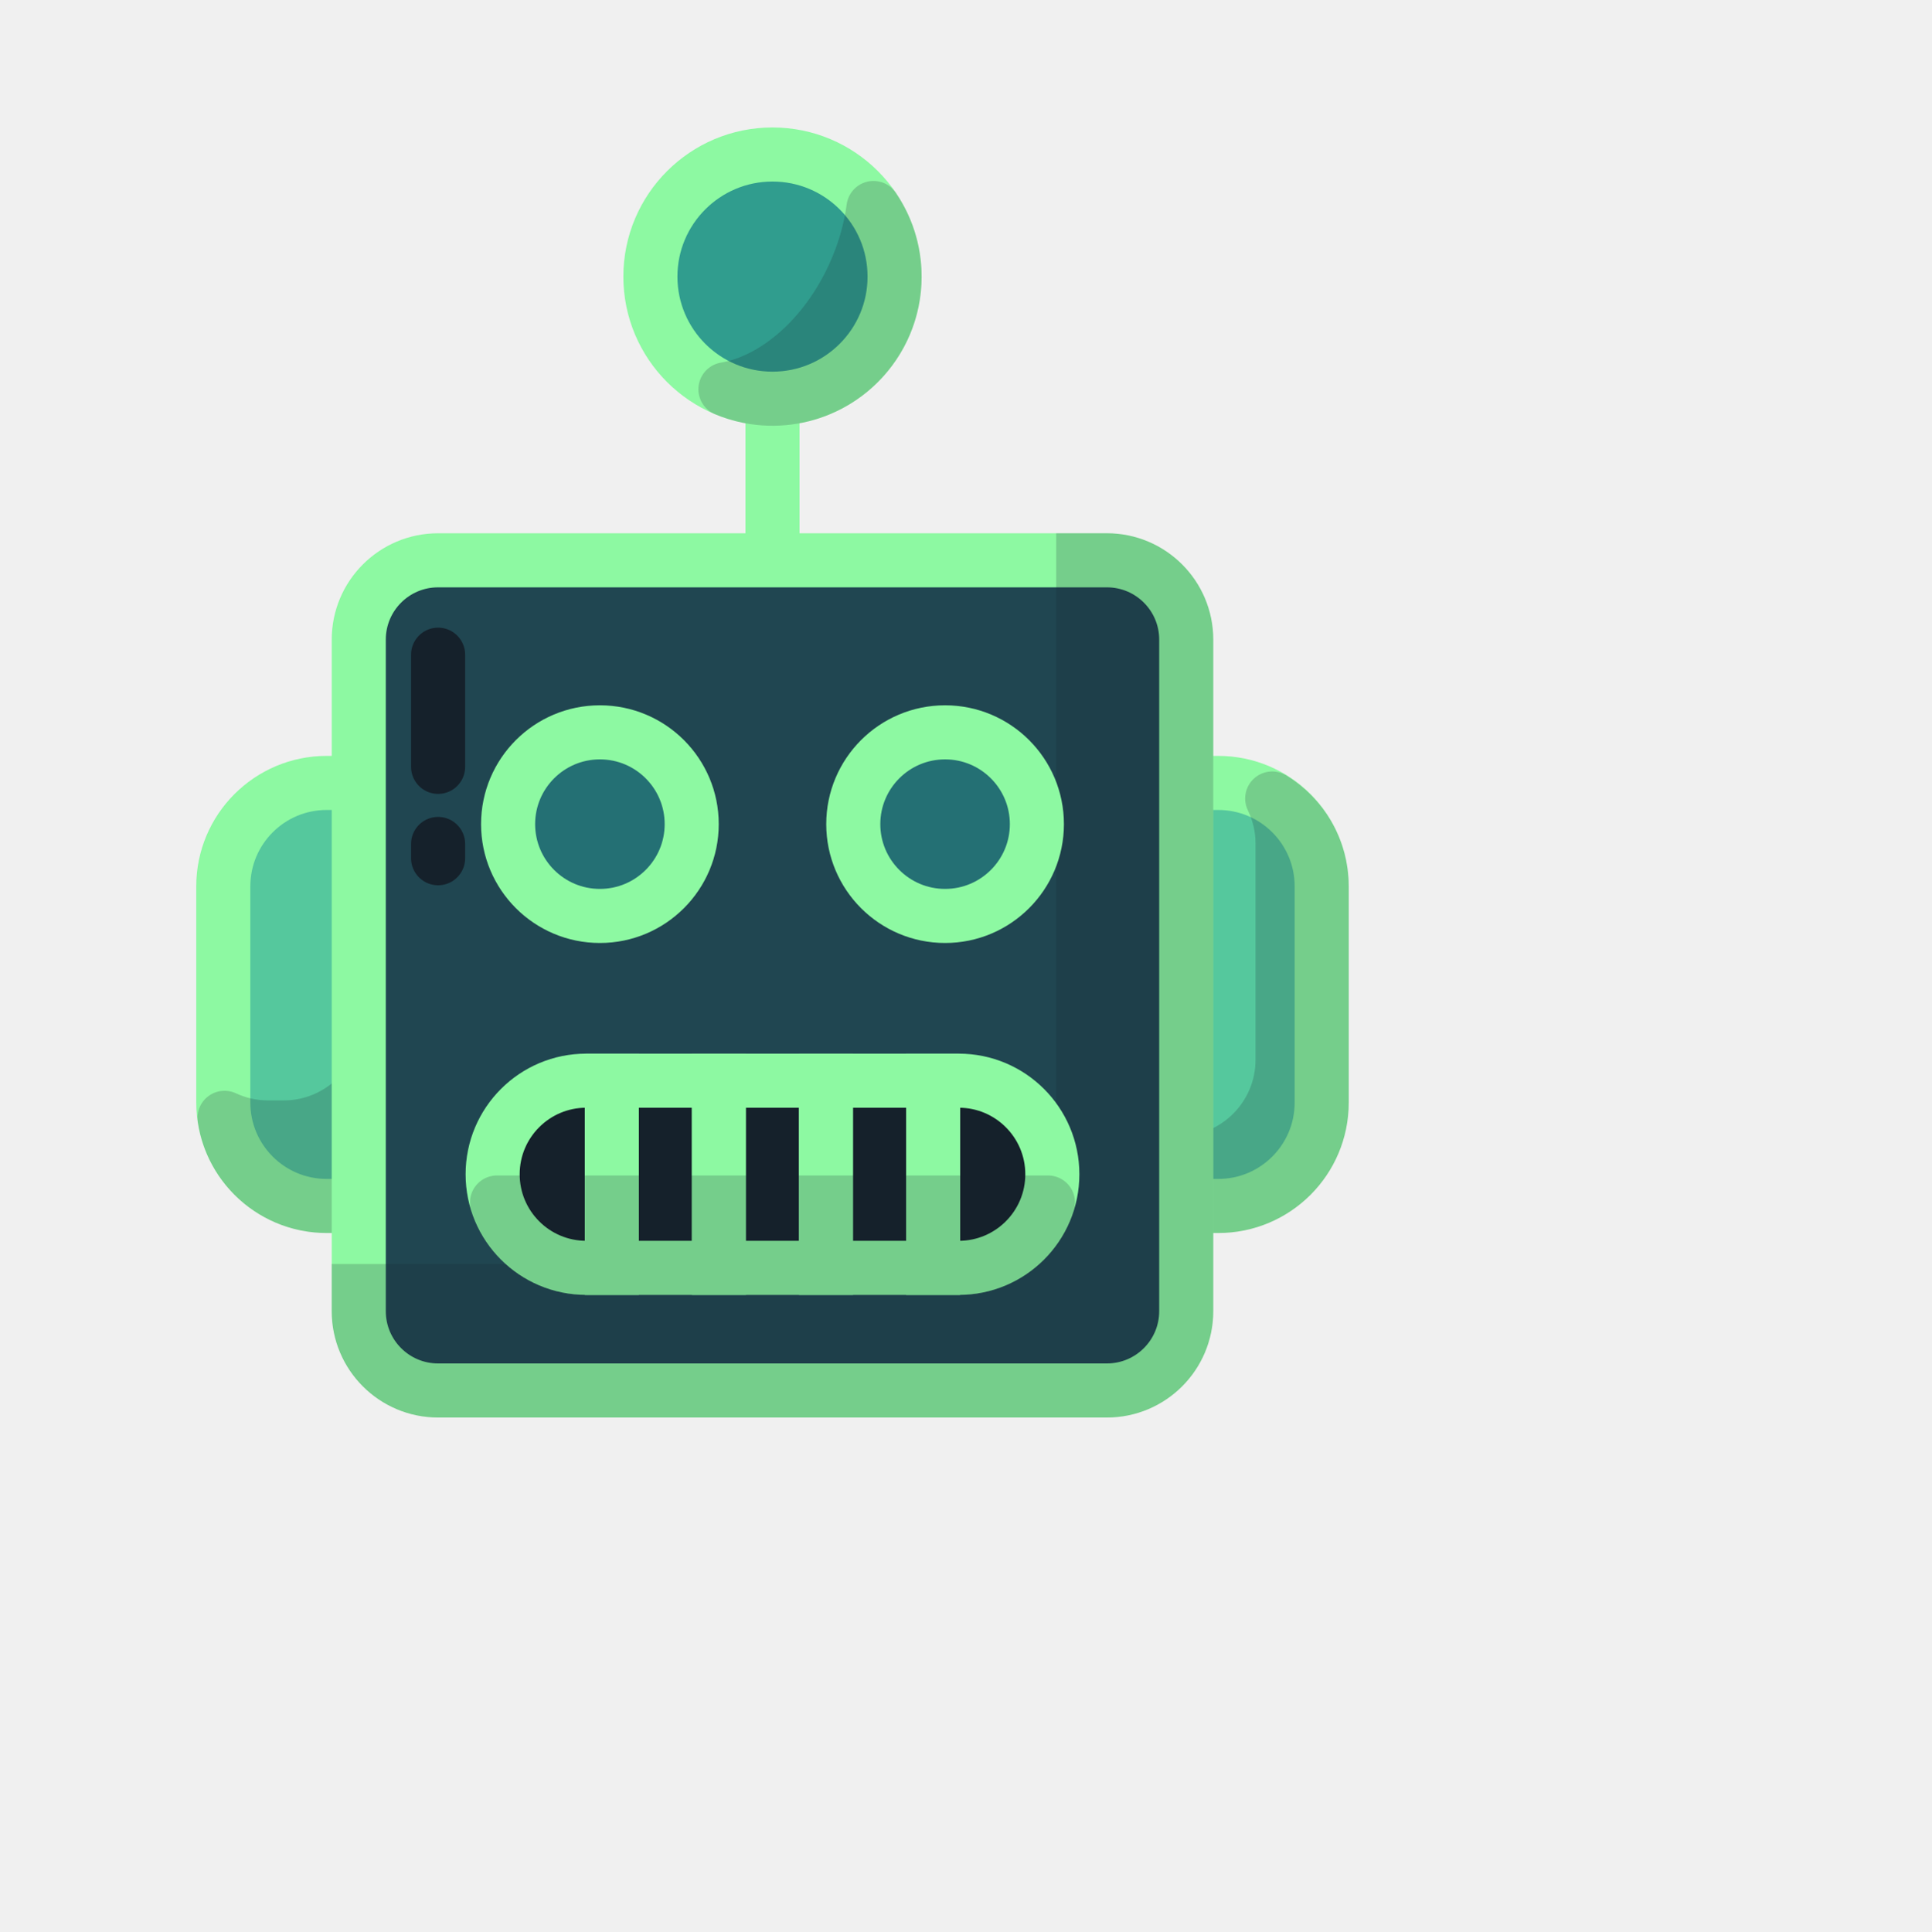
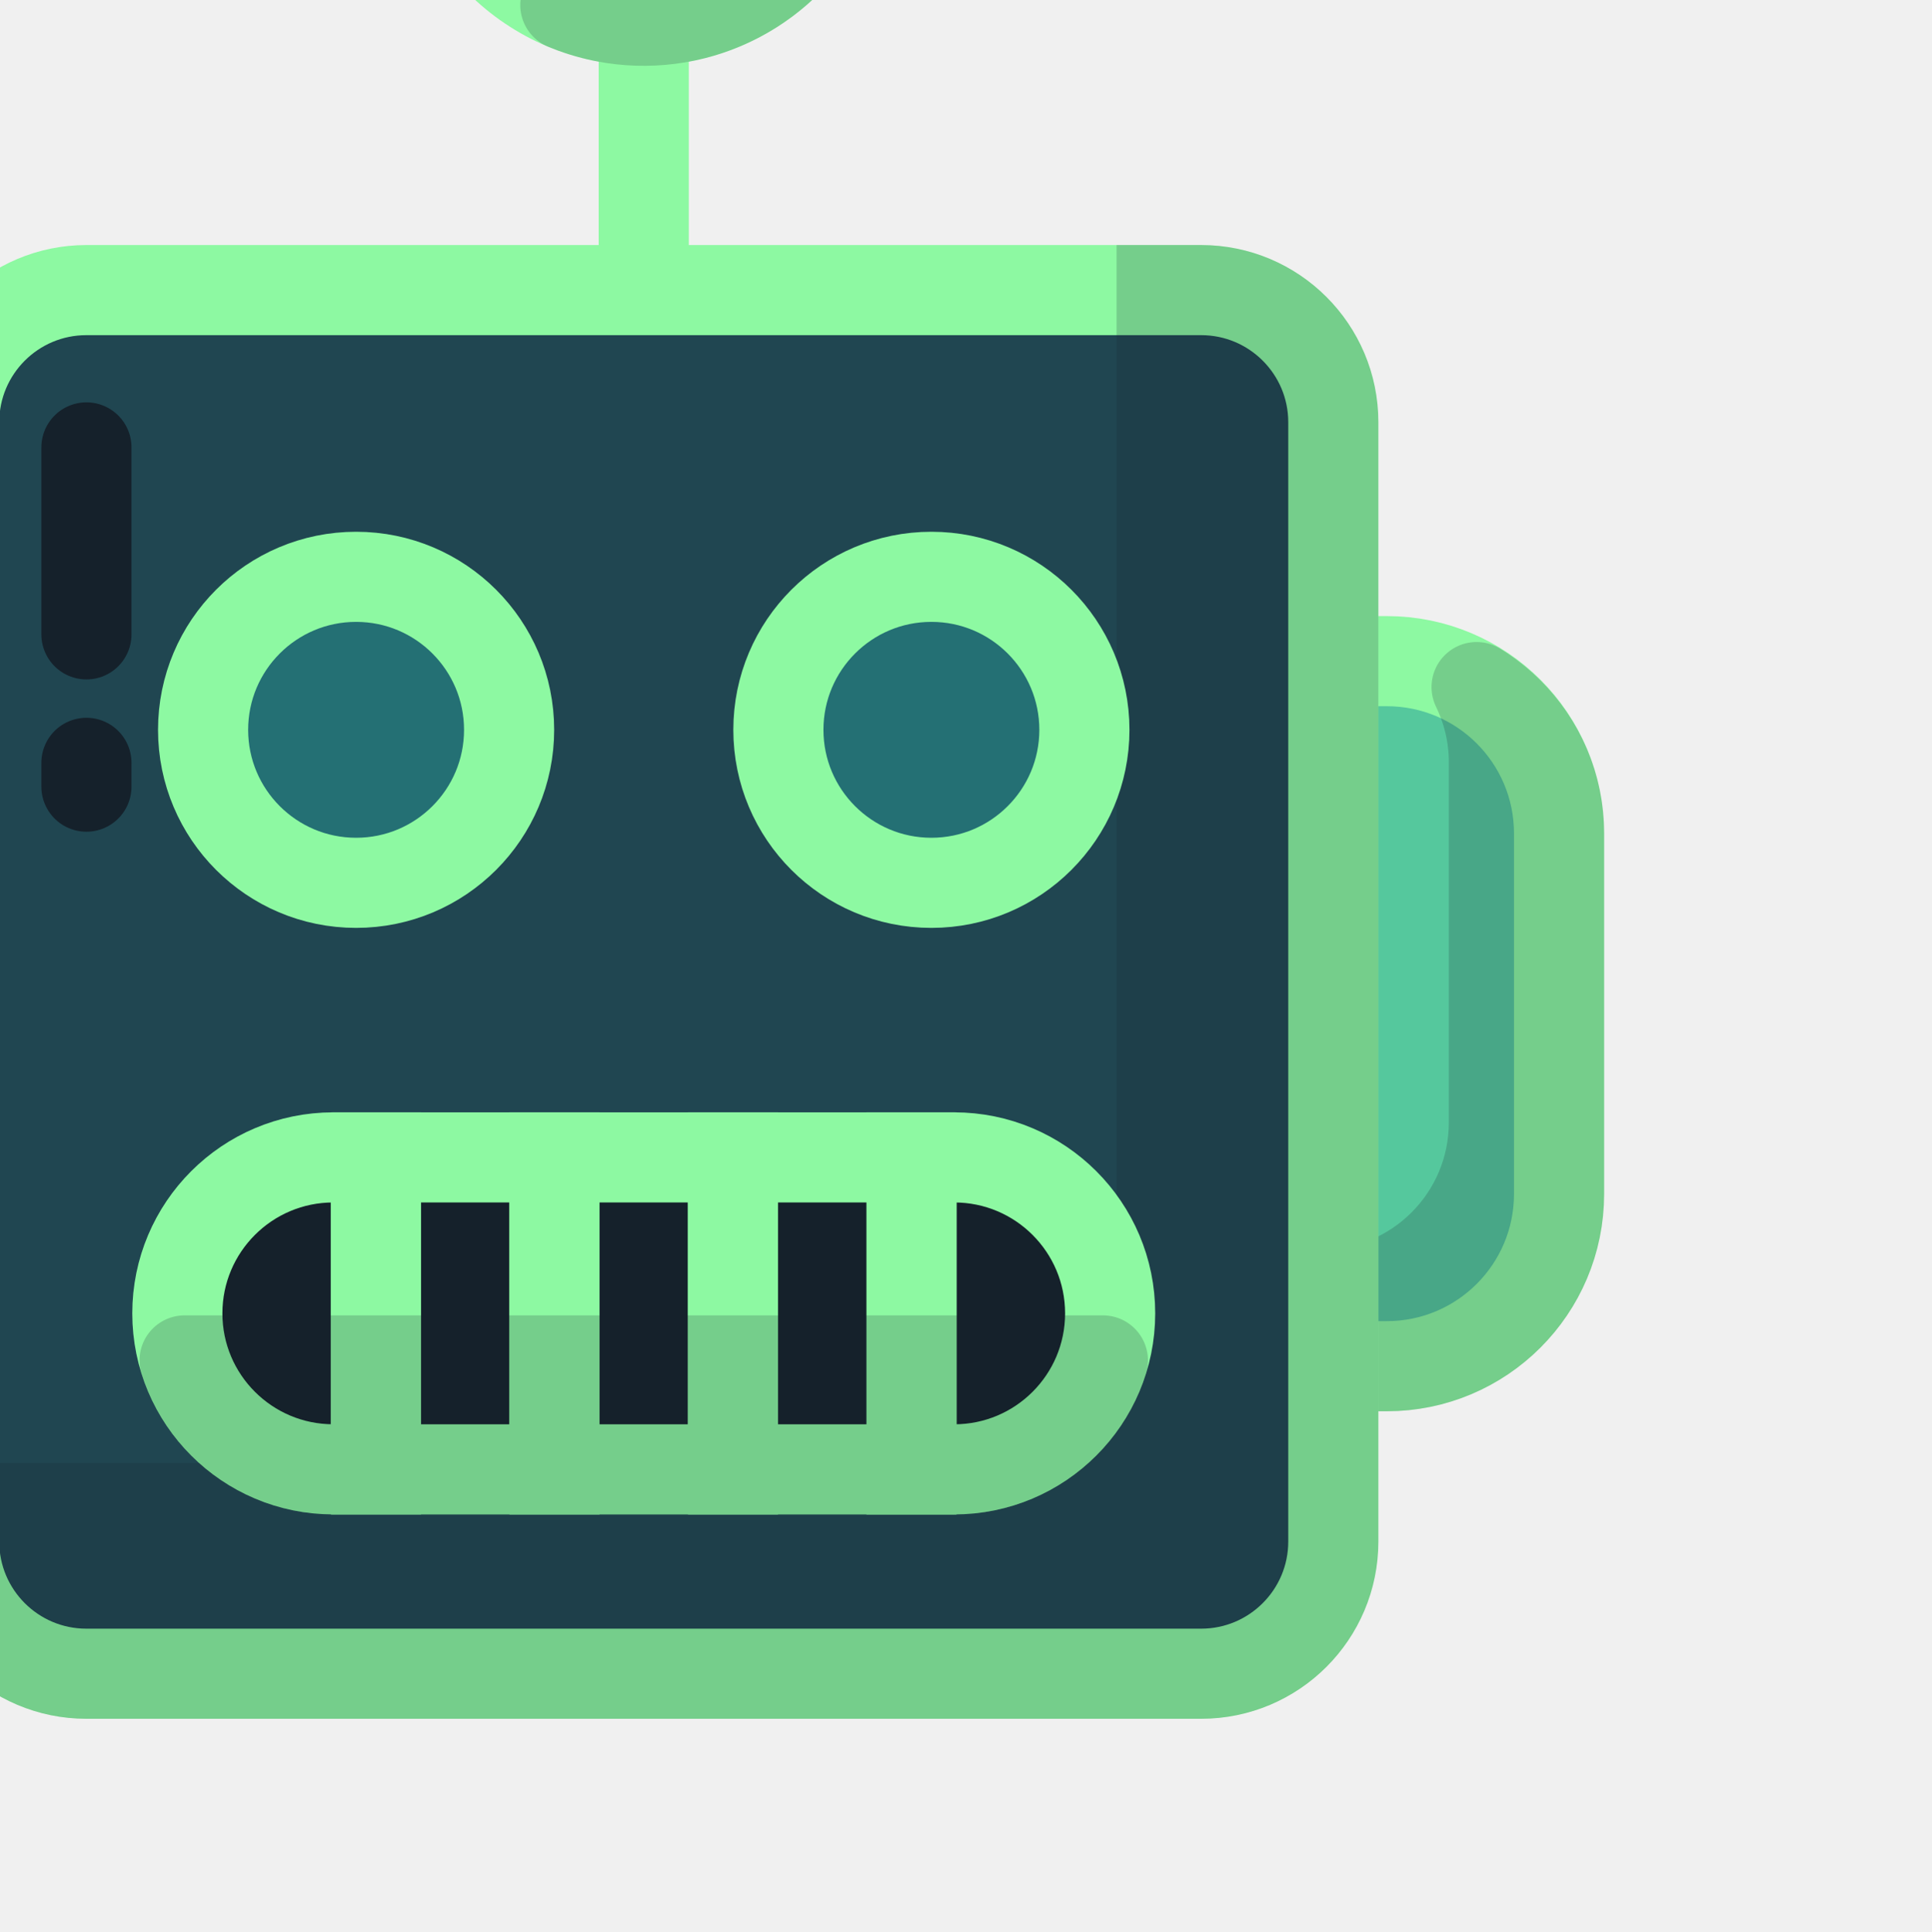
- <svg xmlns="http://www.w3.org/2000/svg" xml:space="preserve" viewBox="0 0 100 100" y="0" x="0" id="Layer_1" version="1.1" style="margin: initial; display: block; shape-rendering: auto; background: rgba(255, 255, 255, 0);" preserveAspectRatio="xMidYMid" width="290" height="290">
+ <svg xmlns="http://www.w3.org/2000/svg" xml:space="preserve" viewBox="20 20 60 60" y="0" x="0" id="Layer_1" version="1.1" style="margin: initial; display: block; shape-rendering: auto; background: rgba(255, 255, 255, 0);" preserveAspectRatio="xMidYMid" width="290" height="290">
  <g class="ldl-scale" style="transform-origin: 50% 50%; transform: rotate(0deg) scale(0.8, 0.8);">
    <g class="ldl-ani">
      <g class="ldl-layer">
        <g class="ldl-ani" style="transform: matrix3d(0.91, 0, 0, 0, 0, 0.91, 0, 0, 0, 0, 0.91, 0, 0, 0, 0, 1); transform-box: view-box; opacity: 1; animation: 1s linear -0.526s infinite normal forwards running animate; transform-origin: 50px 50px;">
          <path stroke="#333" fill="#666766" stroke-miterlimit="10" stroke-width="3.5" d="M78.857 78.057h-1.023a6.69 6.69 0 0 1-6.69-6.69V57.366a6.69 6.69 0 0 1 6.69-6.69h1.023a6.69 6.69 0 0 1 6.69 6.69v14.002a6.69 6.69 0 0 1-6.69 6.689z" style="fill: rgb(85, 200, 157); stroke: rgb(141, 249, 162);" />
        </g>
      </g>
      <g class="ldl-layer">
        <g class="ldl-ani" style="transform: matrix3d(0.91, 0, 0, 0, 0, 0.91, 0, 0, 0, 0, 0.91, 0, 0, 0, 0, 1); transform-box: view-box; opacity: 1; animation: 1s linear -0.553s infinite normal forwards running animate; transform-origin: 50px 50px;">
          <path stroke-width="3.5" stroke="#000" stroke-miterlimit="10" stroke-linejoin="round" stroke-linecap="round" opacity=".2" d="M82.344 51.683c.426.88.672 1.864.672 2.907v14.002a6.69 6.69 0 0 1-6.69 6.69h-1.023a6.662 6.662 0 0 1-2.89-.663c-.161-.035-.326-.06-.482-.105a6.687 6.687 0 0 0 5.903 3.544h1.023a6.69 6.69 0 0 0 6.69-6.69V57.366c0-2.412-1.288-4.507-3.203-5.683z" style="fill: rgb(21, 33, 43); stroke: rgb(21, 33, 43);" />
        </g>
      </g>
      <g class="ldl-layer">
        <g class="ldl-ani" style="transform: matrix3d(0.91, 0, 0, 0, 0, 0.91, 0, 0, 0, 0, 0.91, 0, 0, 0, 0, 1); transform-box: view-box; opacity: 1; animation: 1s linear -0.579s infinite normal forwards running animate; transform-origin: 50px 50px;">
          <path d="M50 17.903v31.733" stroke-width="3.5" stroke="#333" fill="none" stroke-miterlimit="10" style="stroke: rgb(141, 249, 162);" />
        </g>
      </g>
      <g class="ldl-layer">
        <g class="ldl-ani" style="transform: matrix3d(0.91, 0, 0, 0, 0, 0.91, 0, 0, 0, 0, 0.91, 0, 0, 0, 0, 1); transform-box: view-box; opacity: 1; animation: 1s linear -0.605s infinite normal forwards running animate; transform-origin: 50px 50px;">
          <circle stroke-miterlimit="10" stroke="#333" fill="#e15c64" stroke-width="3.5" r="7.903" cy="17.903" cx="50" style="fill: rgb(48, 157, 142); stroke: rgb(141, 249, 162);" />
        </g>
      </g>
      <g class="ldl-layer">
        <g class="ldl-ani" style="transform: matrix3d(0.91, 0, 0, 0, 0, 0.91, 0, 0, 0, 0, 0.91, 0, 0, 0, 0, 1); transform-box: view-box; opacity: 1; animation: 1s linear -0.632s infinite normal forwards running animate; transform-origin: 50px 50px;">
          <path stroke-miterlimit="10" stroke="#000" stroke-linejoin="round" stroke-width="3.5" opacity=".2" d="M56.537 13.462a15.457 15.457 0 0 1-1.259 4.328c-1.863 4.104-5.151 6.87-8.323 7.406a7.903 7.903 0 0 0 9.582-11.734z" style="fill: rgb(21, 33, 43); stroke: rgb(21, 33, 43);" />
        </g>
      </g>
      <g class="ldl-layer">
        <g class="ldl-ani" style="transform: matrix3d(0.91, 0, 0, 0, 0, 0.91, 0, 0, 0, 0, 0.91, 0, 0, 0, 0, 1); transform-box: view-box; opacity: 1; animation: 1s linear -0.658s infinite normal forwards running animate; transform-origin: 50px 50px;">
          <path stroke="#333" fill="#666766" stroke-miterlimit="10" stroke-width="3.5" d="M21.143 78.057h1.023a6.69 6.69 0 0 0 6.69-6.69V57.366a6.69 6.69 0 0 0-6.69-6.69h-1.023a6.69 6.69 0 0 0-6.69 6.69v14.002a6.69 6.69 0 0 0 6.69 6.689z" style="fill: rgb(85, 200, 157); stroke: rgb(141, 249, 162);" />
        </g>
      </g>
      <g class="ldl-layer">
        <g class="ldl-ani" style="transform: matrix3d(0.91, 0, 0, 0, 0, 0.91, 0, 0, 0, 0, 0.91, 0, 0, 0, 0, 1); transform-box: view-box; opacity: 1; animation: 1s linear -0.684s infinite normal forwards running animate; transform-origin: 50px 50px;">
          <path stroke-miterlimit="10" stroke="#000" stroke-linejoin="round" stroke-width="3.5" opacity=".2" d="M24.974 51.3c.048.322.08.649.08.984v14.002a6.69 6.69 0 0 1-6.69 6.69h-1.023a6.661 6.661 0 0 1-2.808-.624c.477 3.227 3.25 5.706 6.609 5.706h1.023a6.69 6.69 0 0 0 6.69-6.69V57.366a6.682 6.682 0 0 0-3.881-6.066z" style="fill: rgb(21, 33, 43); stroke: rgb(21, 33, 43);" />
        </g>
      </g>
      <g class="ldl-layer">
        <g class="ldl-ani" style="transform: matrix3d(0.91, 0, 0, 0, 0, 0.91, 0, 0, 0, 0, 0.91, 0, 0, 0, 0, 1); transform-box: view-box; opacity: 1; animation: 1s linear -0.711s infinite normal forwards running animate; transform-origin: 50px 50px;">
          <path stroke-miterlimit="10" stroke-width="3.5" stroke="#333" fill="#e0e0e0" d="M71.646 90H28.354a5.133 5.133 0 0 1-5.133-5.133V41.399a5.133 5.133 0 0 1 5.133-5.133h43.293a5.133 5.133 0 0 1 5.133 5.133v43.468A5.134 5.134 0 0 1 71.646 90z" style="fill: rgb(32, 70, 81); stroke: rgb(141, 249, 162);" />
        </g>
      </g>
      <g class="ldl-layer">
        <g class="ldl-ani" style="transform: matrix3d(0.91, 0, 0, 0, 0, 0.91, 0, 0, 0, 0, 0.91, 0, 0, 0, 0, 1); transform-box: view-box; opacity: 1; animation: 1s linear -0.737s infinite normal forwards running animate; transform-origin: 50px 50px;">
          <path stroke-width="3.5" stroke-miterlimit="10" stroke="#000" opacity=".2" d="M71.646 36.266h-1.533V78.43a5.133 5.133 0 0 1-5.133 5.133H23.22v1.304A5.133 5.133 0 0 0 28.353 90h43.293a5.133 5.133 0 0 0 5.133-5.133V41.399a5.133 5.133 0 0 0-5.133-5.133z" style="fill: rgb(21, 33, 43); stroke: rgb(21, 33, 43);" />
        </g>
      </g>
      <g class="ldl-layer">
        <g class="ldl-ani" style="transform: matrix3d(0.91, 0, 0, 0, 0, 0.91, 0, 0, 0, 0, 0.91, 0, 0, 0, 0, 1); transform-box: view-box; opacity: 1; animation: 1s linear -0.763s infinite normal forwards running animate; transform-origin: 50px 50px;">
          <path stroke-miterlimit="10" stroke="#333" fill="#fff" stroke-width="3.5" d="M37.944 69.948a6.057 6.057 0 0 0-6.057 6.057v0a6.057 6.057 0 0 0 6.057 6.057h1.658V69.948h-1.658z" style="fill: rgb(21, 33, 43); stroke: rgb(141, 249, 162);" />
        </g>
      </g>
      <g class="ldl-layer">
        <g class="ldl-ani" style="transform: matrix3d(0.91, 0, 0, 0, 0, 0.91, 0, 0, 0, 0, 0.91, 0, 0, 0, 0, 1); transform-box: view-box; opacity: 1; animation: 1s linear -0.789s infinite normal forwards running animate; transform-origin: 50px 50px;">
          <path d="M39.602 69.948h6.932v12.115h-6.932z" stroke-miterlimit="10" stroke="#333" fill="#fff" stroke-width="3.5" style="fill: rgb(21, 33, 43); stroke: rgb(141, 249, 162);" />
        </g>
      </g>
      <g class="ldl-layer">
        <g class="ldl-ani" style="transform: matrix3d(0.91, 0, 0, 0, 0, 0.91, 0, 0, 0, 0, 0.91, 0, 0, 0, 0, 1); transform-box: view-box; opacity: 1; animation: 1s linear -0.816s infinite normal forwards running animate; transform-origin: 50px 50px;">
          <path d="M46.534 69.948h6.932v12.115h-6.932z" stroke-miterlimit="10" stroke="#333" fill="#fff" stroke-width="3.5" style="fill: rgb(21, 33, 43); stroke: rgb(141, 249, 162);" />
        </g>
      </g>
      <g class="ldl-layer">
        <g class="ldl-ani" style="transform: matrix3d(0.91, 0, 0, 0, 0, 0.91, 0, 0, 0, 0, 0.91, 0, 0, 0, 0, 1); transform-box: view-box; opacity: 1; animation: 1s linear -0.842s infinite normal forwards running animate; transform-origin: 50px 50px;">
          <path stroke-miterlimit="10" stroke="#333" fill="#fff" stroke-width="3.5" d="M62.056 69.948h-1.658v12.115h1.658a6.057 6.057 0 0 0 6.057-6.057v0a6.057 6.057 0 0 0-6.057-6.058z" style="fill: rgb(21, 33, 43); stroke: rgb(141, 249, 162);" />
        </g>
      </g>
      <g class="ldl-layer">
        <g class="ldl-ani" style="transform: matrix3d(0.91, 0, 0, 0, 0, 0.91, 0, 0, 0, 0, 0.91, 0, 0, 0, 0, 1); transform-box: view-box; opacity: 1; animation: 1s linear -0.868s infinite normal forwards running animate; transform-origin: 50px 50px;">
          <path d="M53.466 69.948h6.932v12.115h-6.932z" stroke-miterlimit="10" stroke="#333" fill="#fff" stroke-width="3.5" style="fill: rgb(21, 33, 43); stroke: rgb(141, 249, 162);" />
        </g>
      </g>
      <g class="ldl-layer">
        <g class="ldl-ani" style="transform: matrix3d(0.91, 0, 0, 0, 0, 0.91, 0, 0, 0, 0, 0.91, 0, 0, 0, 0, 1); transform-box: view-box; opacity: 1; animation: 1s linear -0.895s infinite normal forwards running animate; transform-origin: 50px 50px;">
          <circle stroke-width="3.5" stroke="#333" fill="#acbd81" stroke-miterlimit="10" r="5.942" cy="53.343" cx="38.829" style="fill: rgb(36, 112, 116); stroke: rgb(141, 249, 162);" />
        </g>
      </g>
      <g class="ldl-layer">
        <g class="ldl-ani" style="transform: matrix3d(0.91, 0, 0, 0, 0, 0.91, 0, 0, 0, 0, 0.91, 0, 0, 0, 0, 1); transform-box: view-box; opacity: 1; animation: 1s linear -0.921s infinite normal forwards running animate; transform-origin: 50px 50px;">
          <circle stroke-width="3.5" stroke="#333" fill="#acbd81" stroke-miterlimit="10" r="5.942" cy="53.343" cx="61.171" style="fill: rgb(36, 112, 116); stroke: rgb(141, 249, 162);" />
        </g>
      </g>
      <g class="ldl-layer">
        <g class="ldl-ani" style="transform: matrix3d(0.91, 0, 0, 0, 0, 0.91, 0, 0, 0, 0, 0.91, 0, 0, 0, 0, 1); transform-box: view-box; opacity: 1; animation: 1s linear -0.947s infinite normal forwards running animate; transform-origin: 50px 50px;">
          <path d="M28.356 54.625v.925" stroke-miterlimit="10" stroke-width="3.5" stroke-linecap="round" stroke="#fff" fill="none" style="stroke: rgb(21, 33, 43);" />
        </g>
      </g>
      <g class="ldl-layer">
        <g class="ldl-ani" style="transform: matrix3d(0.91, 0, 0, 0, 0, 0.91, 0, 0, 0, 0, 0.91, 0, 0, 0, 0, 1); transform-box: view-box; opacity: 1; animation: 1s linear -0.974s infinite normal forwards running animate; transform-origin: 50px 50px;">
          <path d="M28.356 42.375v7.261" stroke-miterlimit="10" stroke-width="3.5" stroke-linecap="round" stroke="#fff" fill="none" style="stroke: rgb(21, 33, 43);" />
        </g>
      </g>
      <g class="ldl-layer">
        <g class="ldl-ani" style="transform: matrix3d(0.91, 0, 0, 0, 0, 0.91, 0, 0, 0, 0, 0.91, 0, 0, 0, 0, 1); transform-box: view-box; opacity: 1; animation: 1s linear -1s infinite normal forwards running animate; transform-origin: 50px 50px;">
          <path stroke-width="3.5" stroke="#000" stroke-miterlimit="10" stroke-linejoin="round" stroke-linecap="round" opacity=".2" d="M32.169 77.833a6.058 6.058 0 0 0 5.775 4.229H62.056c2.708 0 5-1.778 5.775-4.229H32.169z" style="fill: rgb(21, 33, 43); stroke: rgb(21, 33, 43);" />
        </g>
      </g>
    </g>
  </g>
</svg>
